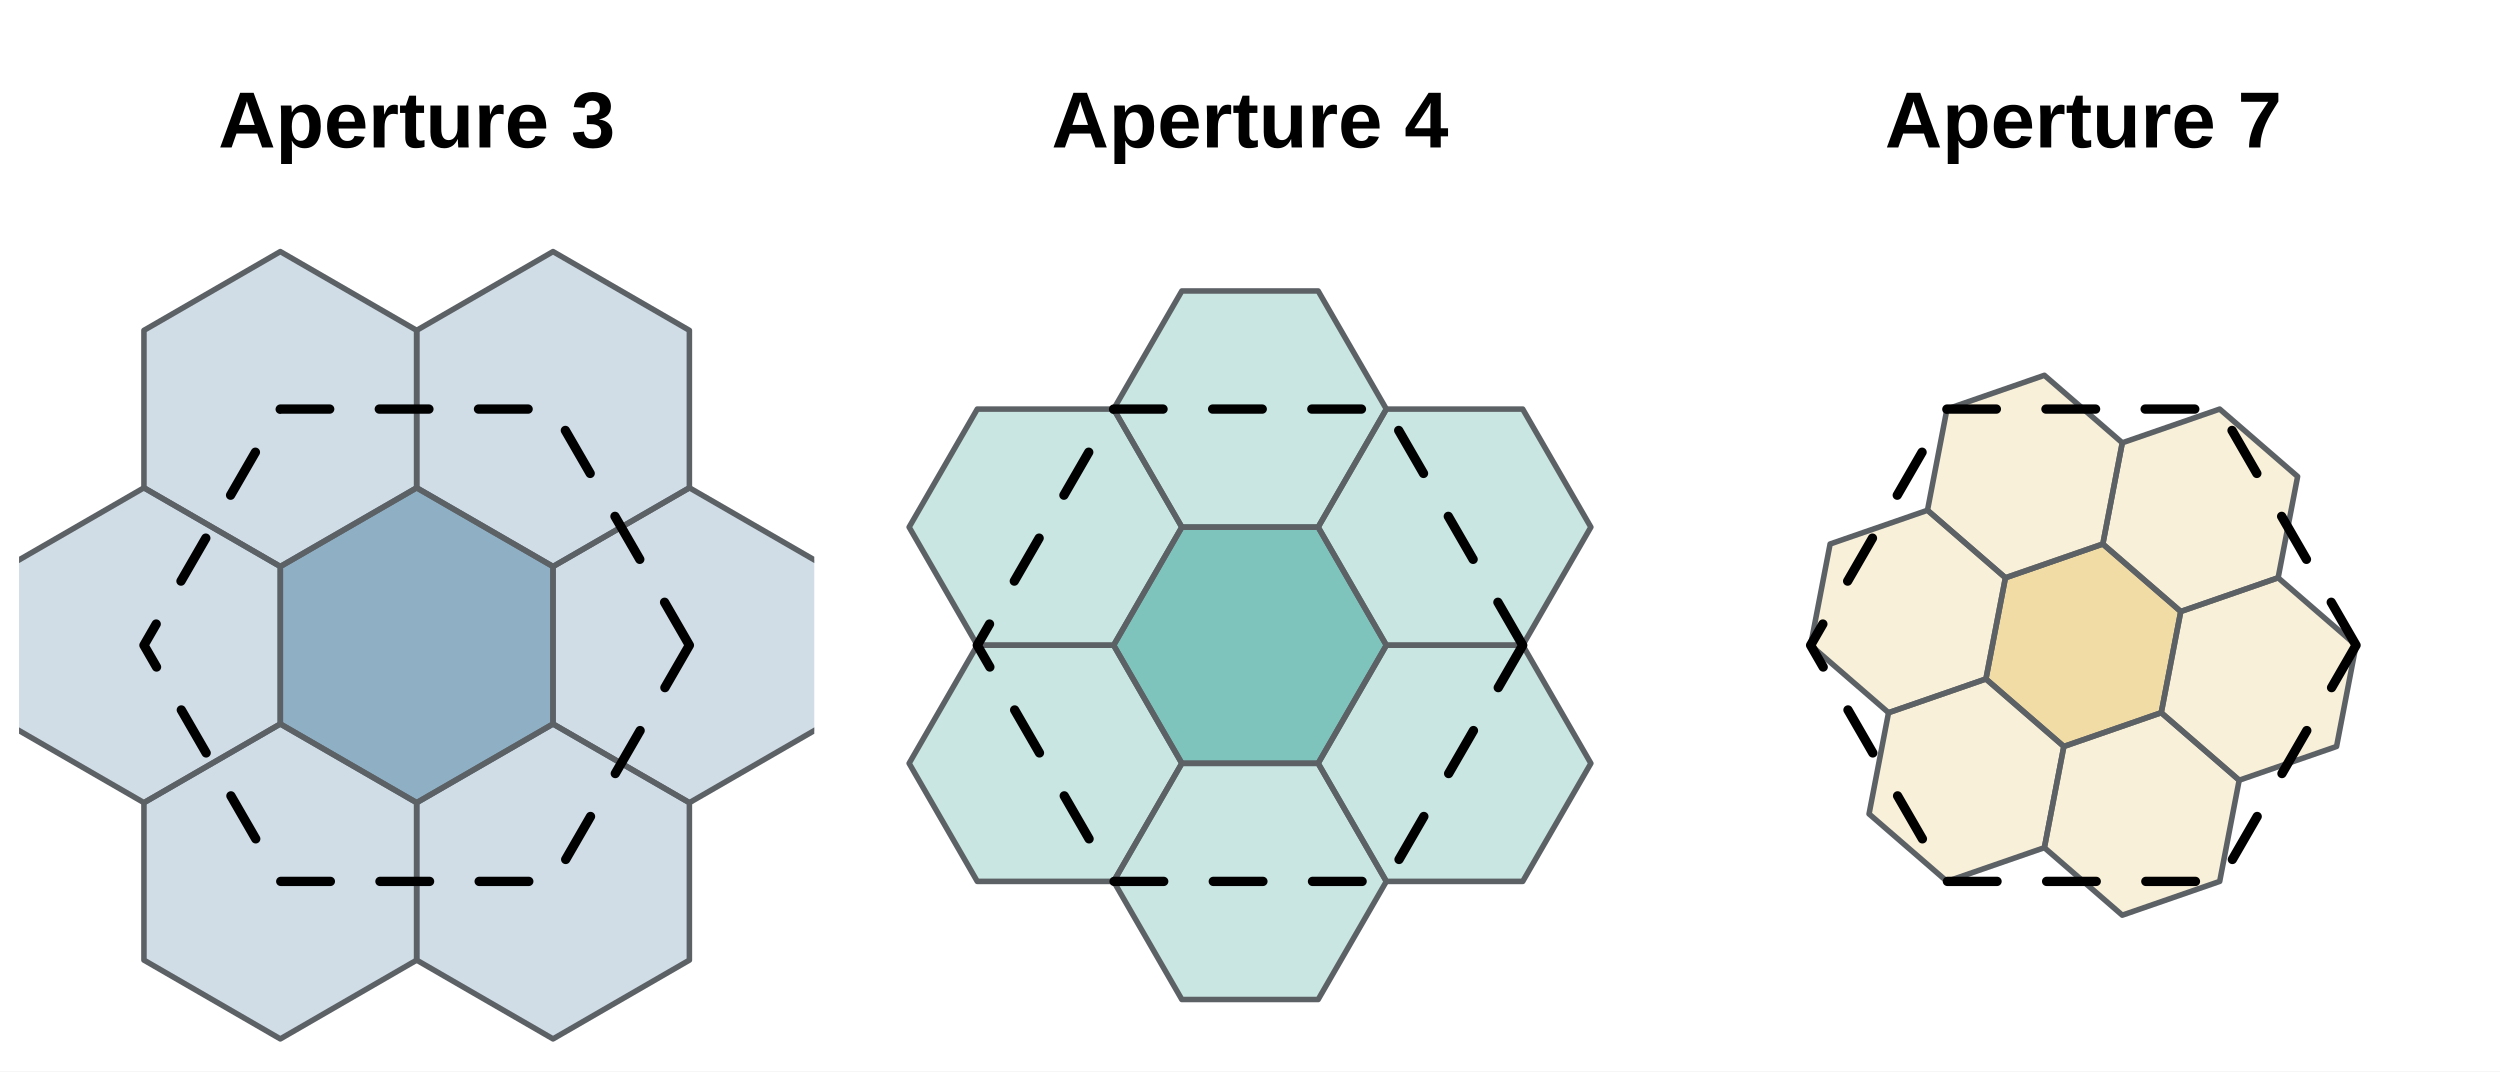
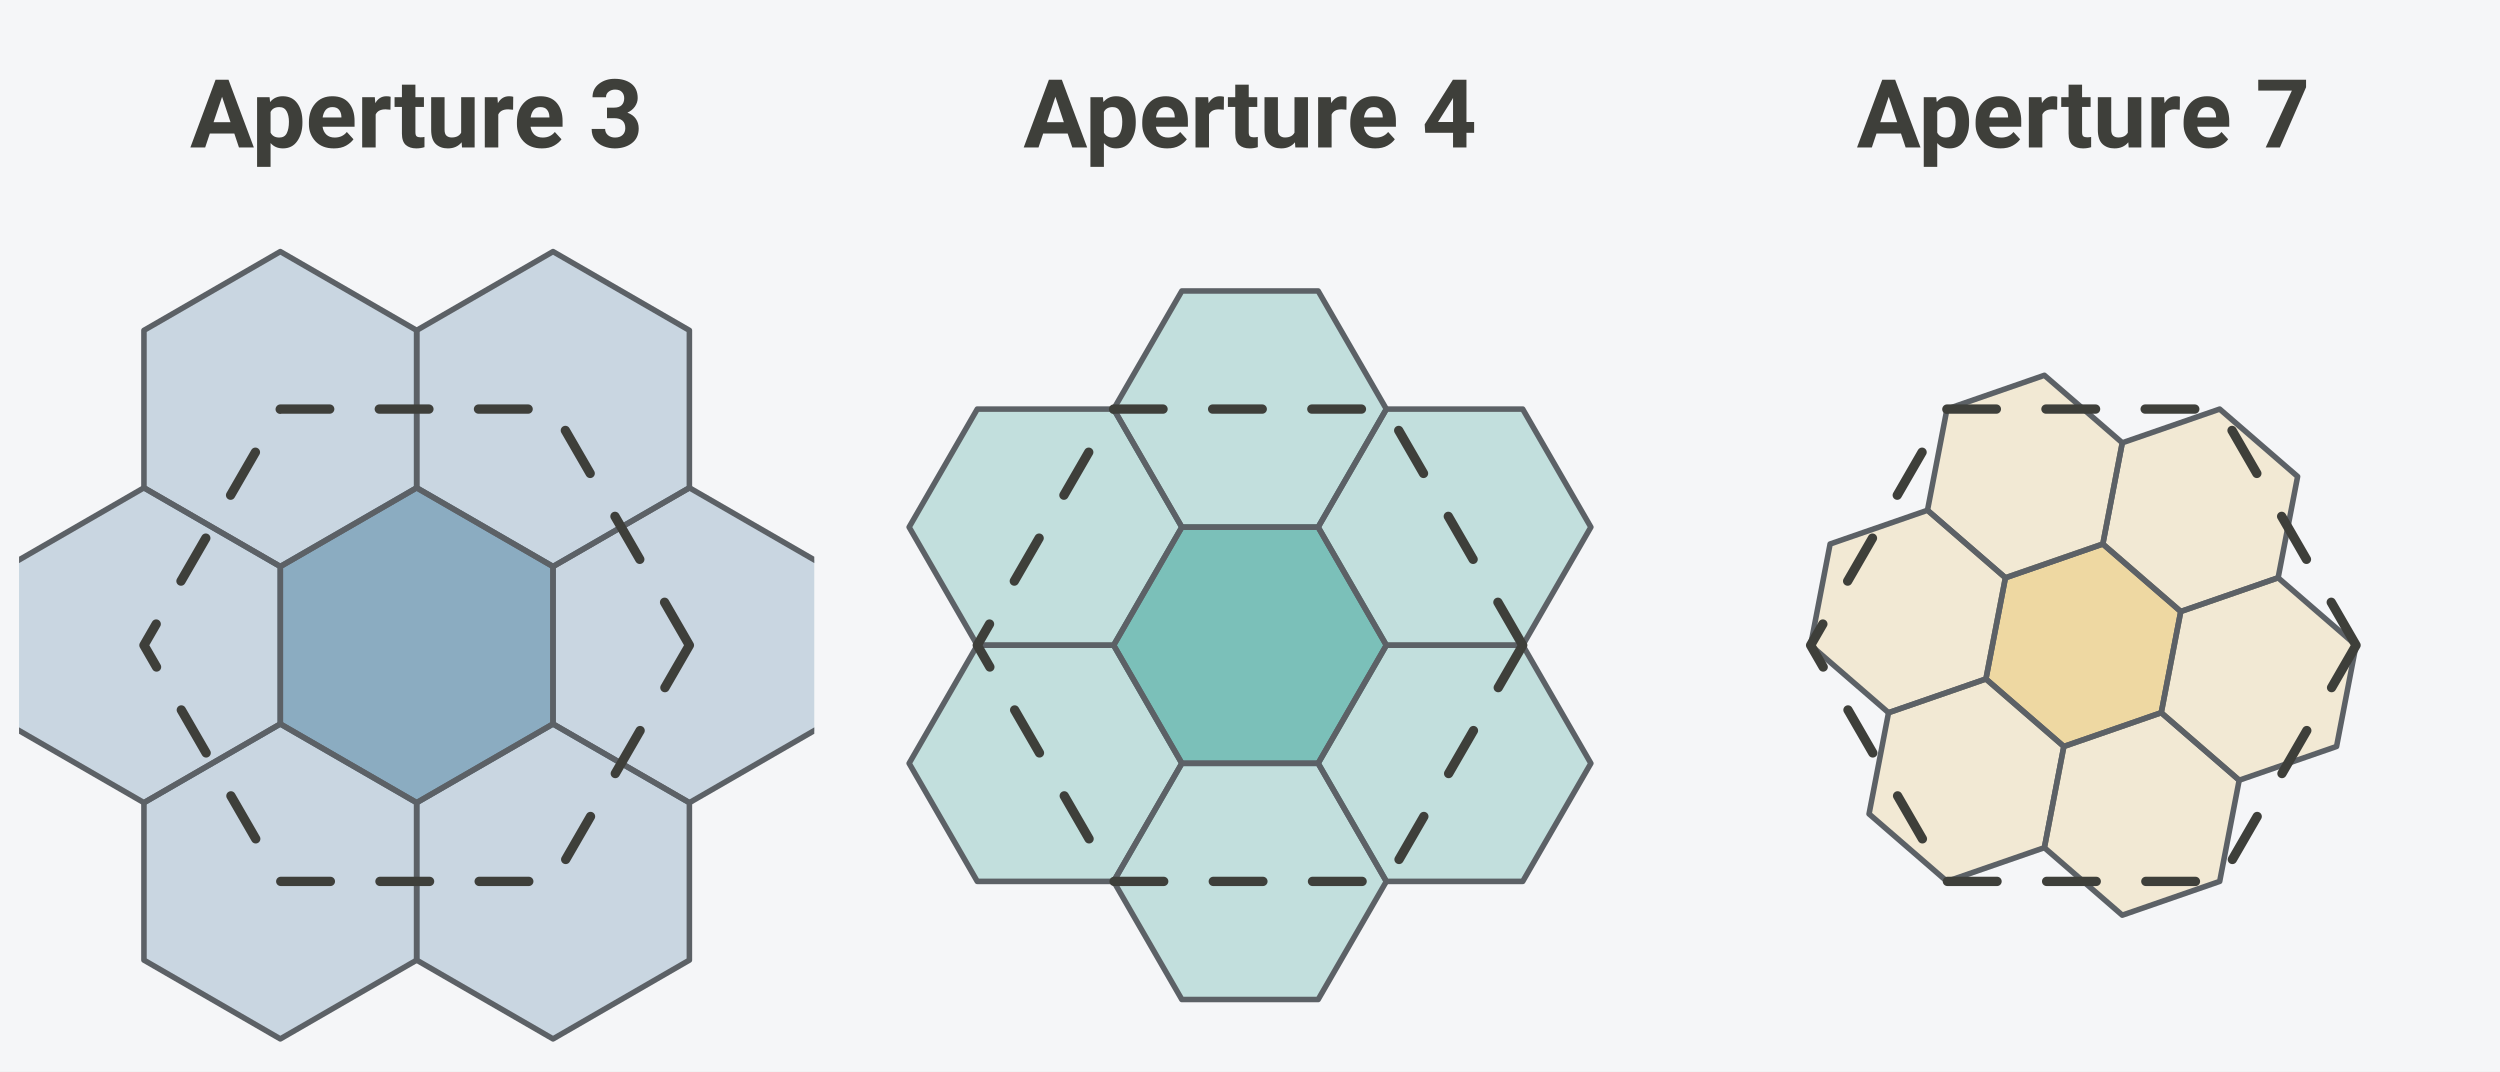
<svg xmlns="http://www.w3.org/2000/svg" width="504.00pt" height="216.00pt" viewBox="0 0 504.00 216.00">
  <g class="svglite">
    <defs>
      <style type="text/css">
-     .svglite line, .svglite polyline, .svglite polygon, .svglite path, .svglite rect, .svglite circle {
+     /* theme-aware-processed */
+     .svglite line, .svglite polyline, .svglite polygon, .svglite path, .svglite circle {
      fill: none;
-       stroke: #000000;
+       stroke: #3E3F3A;
+       stroke-linecap: round;
+       stroke-linejoin: round;
+       stroke-miterlimit: 10.00;
+     }
+     .svglite &gt; g &gt; rect {
+       fill: none;
+       stroke: #3E3F3A;
      stroke-linecap: round;
      stroke-linejoin: round;
      stroke-miterlimit: 10.00;
    }
    .svglite text {
      white-space: pre;
+       fill: #3E3F3A;
    }
    .svglite g.glyphgroup path {
      fill: inherit;
      stroke: none;
    }
  </style>
    </defs>
-     <rect width="100%" height="100%" style="stroke: none; fill: #FFFFFF;" />
+     <rect class="svg-bg" width="100%" height="100%" style="stroke: none; fill: #F5F6F8;" />
    <defs>
      <clipPath id="cpMC4wMHw1MDQuMDB8MC4wMHwyMTYuMDA=">
        <rect x="0.00" y="0.00" width="504.00" height="216.00" />
      </clipPath>
    </defs>
    <g clip-path="url(#cpMC4wMHw1MDQuMDB8MC4wMHwyMTYuMDA=)">
</g>
    <defs>
      <clipPath id="cpMC4wMHwxNjguMDB8MC4wMHwyMTYuMDA=">
        <rect x="0.00" y="0.00" width="168.00" height="216.00" />
      </clipPath>
    </defs>
    <g clip-path="url(#cpMC4wMHwxNjguMDB8MC4wMHwyMTYuMDA=)">
-       <text x="84.00" y="29.73" text-anchor="middle" style="font-size: 16.00px; font-weight: bold; font-family: &quot;Arial&quot;;" textLength="80.09px" lengthAdjust="spacingAndGlyphs">Aperture 3</text>
+       <text x="84.00" y="29.73" text-anchor="middle" style="font-size: 1.6em; font-weight: bold; font-family: &quot;Roboto&quot;, -apple-system, BlinkMacSystemFont, &quot;Segoe UI&quot;, system-ui, sans-serif;">Aperture 3</text>
    </g>
    <defs>
      <clipPath id="cpMy44NHwxNjQuMTZ8NDguMDB8MjEyLjE2">
        <rect x="3.84" y="48.00" width="160.32" height="164.16" />
      </clipPath>
    </defs>
    <g clip-path="url(#cpMy44NHwxNjQuMTZ8NDguMDB8MjEyLjE2)">
      <polygon points="111.49,114.21 84.00,98.34 56.51,114.21 56.51,145.95 84.00,161.82 111.49,145.95 " style="stroke-width: 1.12; stroke: #5C6166; fill: #457B9D; fill-opacity: 0.60;" />
      <polygon points="166.47,114.21 138.98,98.34 111.49,114.21 111.49,145.95 138.98,161.82 166.47,145.95 " style="stroke-width: 1.12; stroke: #5C6166; fill: #457B9D; fill-opacity: 0.25;" />
      <polygon points="138.98,66.60 111.49,50.72 84.00,66.60 84.00,98.34 111.49,114.21 138.98,98.34 " style="stroke-width: 1.12; stroke: #5C6166; fill: #457B9D; fill-opacity: 0.25;" />
      <polygon points="84.00,66.60 56.51,50.72 29.02,66.60 29.02,98.34 56.51,114.21 84.00,98.34 " style="stroke-width: 1.12; stroke: #5C6166; fill: #457B9D; fill-opacity: 0.25;" />
      <polygon points="56.51,114.21 29.02,98.34 1.53,114.21 1.53,145.95 29.02,161.82 56.51,145.95 " style="stroke-width: 1.12; stroke: #5C6166; fill: #457B9D; fill-opacity: 0.25;" />
      <polygon points="84.00,161.82 56.51,145.95 29.02,161.82 29.02,193.56 56.51,209.44 84.00,193.56 " style="stroke-width: 1.12; stroke: #5C6166; fill: #457B9D; fill-opacity: 0.25;" />
      <polygon points="138.98,161.82 111.49,145.95 84.00,161.82 84.00,193.56 111.49,209.44 138.98,193.56 " style="stroke-width: 1.12; stroke: #5C6166; fill: #457B9D; fill-opacity: 0.25;" />
      <polygon points="138.98,130.08 111.49,82.47 56.51,82.47 29.02,130.08 56.51,177.69 111.49,177.69 " style="stroke-width: 1.88; stroke-dasharray: 10.00,10.00;" />
    </g>
    <defs>
      <clipPath id="cpMTcxLjg0fDMzMi4xNnw0OC4wMHwyMTIuMTY=">
        <rect x="171.84" y="48.00" width="160.32" height="164.16" />
      </clipPath>
    </defs>
    <g clip-path="url(#cpMTcxLjg0fDMzMi4xNnw0OC4wMHwyMTIuMTY=)">
</g>
    <defs>
      <clipPath id="cpMTY4LjAwfDMzNi4wMHwwLjAwfDIxNi4wMA==">
        <rect x="168.00" y="0.00" width="168.00" height="216.00" />
      </clipPath>
    </defs>
    <g clip-path="url(#cpMTY4LjAwfDMzNi4wMHwwLjAwfDIxNi4wMA==)">
-       <text x="252.00" y="29.73" text-anchor="middle" style="font-size: 16.00px; font-weight: bold; font-family: &quot;Arial&quot;;" textLength="80.09px" lengthAdjust="spacingAndGlyphs">Aperture 4</text>
+       <text x="252.00" y="29.73" text-anchor="middle" style="font-size: 1.6em; font-weight: bold; font-family: &quot;Roboto&quot;, -apple-system, BlinkMacSystemFont, &quot;Segoe UI&quot;, system-ui, sans-serif;">Aperture 4</text>
    </g>
    <g clip-path="url(#cpMTcxLjg0fDMzMi4xNnw0OC4wMHwyMTIuMTY=)">
      <polygon points="279.49,130.08 265.74,106.27 238.26,106.27 224.51,130.08 238.26,153.89 265.74,153.89 " style="stroke-width: 1.12; stroke: #5C6166; fill: #2A9D8F; fill-opacity: 0.60;" />
      <polygon points="320.72,106.27 306.98,82.47 279.49,82.47 265.74,106.27 279.49,130.08 306.98,130.08 " style="stroke-width: 1.12; stroke: #5C6166; fill: #2A9D8F; fill-opacity: 0.25;" />
      <polygon points="279.49,82.47 265.74,58.66 238.26,58.66 224.51,82.47 238.26,106.27 265.74,106.27 " style="stroke-width: 1.12; stroke: #5C6166; fill: #2A9D8F; fill-opacity: 0.25;" />
      <polygon points="238.26,106.27 224.51,82.47 197.02,82.47 183.28,106.27 197.02,130.08 224.51,130.08 " style="stroke-width: 1.12; stroke: #5C6166; fill: #2A9D8F; fill-opacity: 0.25;" />
      <polygon points="238.26,153.89 224.51,130.08 197.02,130.08 183.28,153.89 197.02,177.69 224.51,177.69 " style="stroke-width: 1.12; stroke: #5C6166; fill: #2A9D8F; fill-opacity: 0.25;" />
      <polygon points="279.49,177.69 265.74,153.89 238.26,153.89 224.51,177.69 238.26,201.50 265.74,201.50 " style="stroke-width: 1.12; stroke: #5C6166; fill: #2A9D8F; fill-opacity: 0.25;" />
      <polygon points="320.72,153.89 306.98,130.08 279.49,130.08 265.74,153.89 279.49,177.69 306.98,177.69 " style="stroke-width: 1.12; stroke: #5C6166; fill: #2A9D8F; fill-opacity: 0.25;" />
      <polygon points="306.98,130.08 279.49,82.47 224.51,82.47 197.02,130.08 224.51,177.69 279.49,177.69 " style="stroke-width: 1.88; stroke-dasharray: 10.00,10.00;" />
    </g>
    <defs>
      <clipPath id="cpMzM5Ljg0fDUwMC4xNnw0OC4wMHwyMTIuMTY=">
        <rect x="339.84" y="48.00" width="160.32" height="164.16" />
      </clipPath>
    </defs>
    <g clip-path="url(#cpMzM5Ljg0fDUwMC4xNnw0OC4wMHwyMTIuMTY=)">
</g>
    <defs>
      <clipPath id="cpMzM2LjAwfDUwNC4wMHwwLjAwfDIxNi4wMA==">
        <rect x="336.00" y="0.00" width="168.00" height="216.00" />
      </clipPath>
    </defs>
    <g clip-path="url(#cpMzM2LjAwfDUwNC4wMHwwLjAwfDIxNi4wMA==)">
-       <text x="420.00" y="29.73" text-anchor="middle" style="font-size: 16.00px; font-weight: bold; font-family: &quot;Arial&quot;;" textLength="80.09px" lengthAdjust="spacingAndGlyphs">Aperture 7</text>
+       <text x="420.00" y="29.73" text-anchor="middle" style="font-size: 1.6em; font-weight: bold; font-family: &quot;Roboto&quot;, -apple-system, BlinkMacSystemFont, &quot;Segoe UI&quot;, system-ui, sans-serif;">Aperture 7</text>
    </g>
    <g clip-path="url(#cpMzM5Ljg0fDUwMC4xNnw0OC4wMHwyMTIuMTY=)">
      <polygon points="439.64,123.28 423.93,109.67 404.29,116.48 400.36,136.88 416.07,150.49 435.71,143.68 " style="stroke-width: 1.12; stroke: #5C6166; fill: #E9C46A; fill-opacity: 0.60;" />
      <polygon points="463.20,96.07 447.49,82.47 427.85,89.27 423.93,109.67 439.64,123.28 459.27,116.48 " style="stroke-width: 1.12; stroke: #5C6166; fill: #E9C46A; fill-opacity: 0.25;" />
      <polygon points="427.85,89.27 412.15,75.66 392.51,82.47 388.58,102.87 404.29,116.48 423.93,109.67 " style="stroke-width: 1.12; stroke: #5C6166; fill: #E9C46A; fill-opacity: 0.25;" />
      <polygon points="404.29,116.48 388.58,102.87 368.95,109.67 365.02,130.08 380.73,143.68 400.36,136.88 " style="stroke-width: 1.12; stroke: #5C6166; fill: #E9C46A; fill-opacity: 0.25;" />
      <polygon points="416.07,150.49 400.36,136.88 380.73,143.68 376.80,164.09 392.51,177.69 412.15,170.89 " style="stroke-width: 1.12; stroke: #5C6166; fill: #E9C46A; fill-opacity: 0.25;" />
      <polygon points="451.42,157.29 435.71,143.68 416.07,150.49 412.15,170.89 427.85,184.50 447.49,177.69 " style="stroke-width: 1.12; stroke: #5C6166; fill: #E9C46A; fill-opacity: 0.25;" />
      <polygon points="474.98,130.08 459.27,116.48 439.64,123.28 435.71,143.68 451.42,157.29 471.05,150.49 " style="stroke-width: 1.12; stroke: #5C6166; fill: #E9C46A; fill-opacity: 0.25;" />
      <polygon points="474.98,130.08 447.49,82.47 392.51,82.47 365.02,130.08 392.51,177.69 447.49,177.69 " style="stroke-width: 1.88; stroke-dasharray: 10.00,10.00;" />
    </g>
  </g>
</svg>
